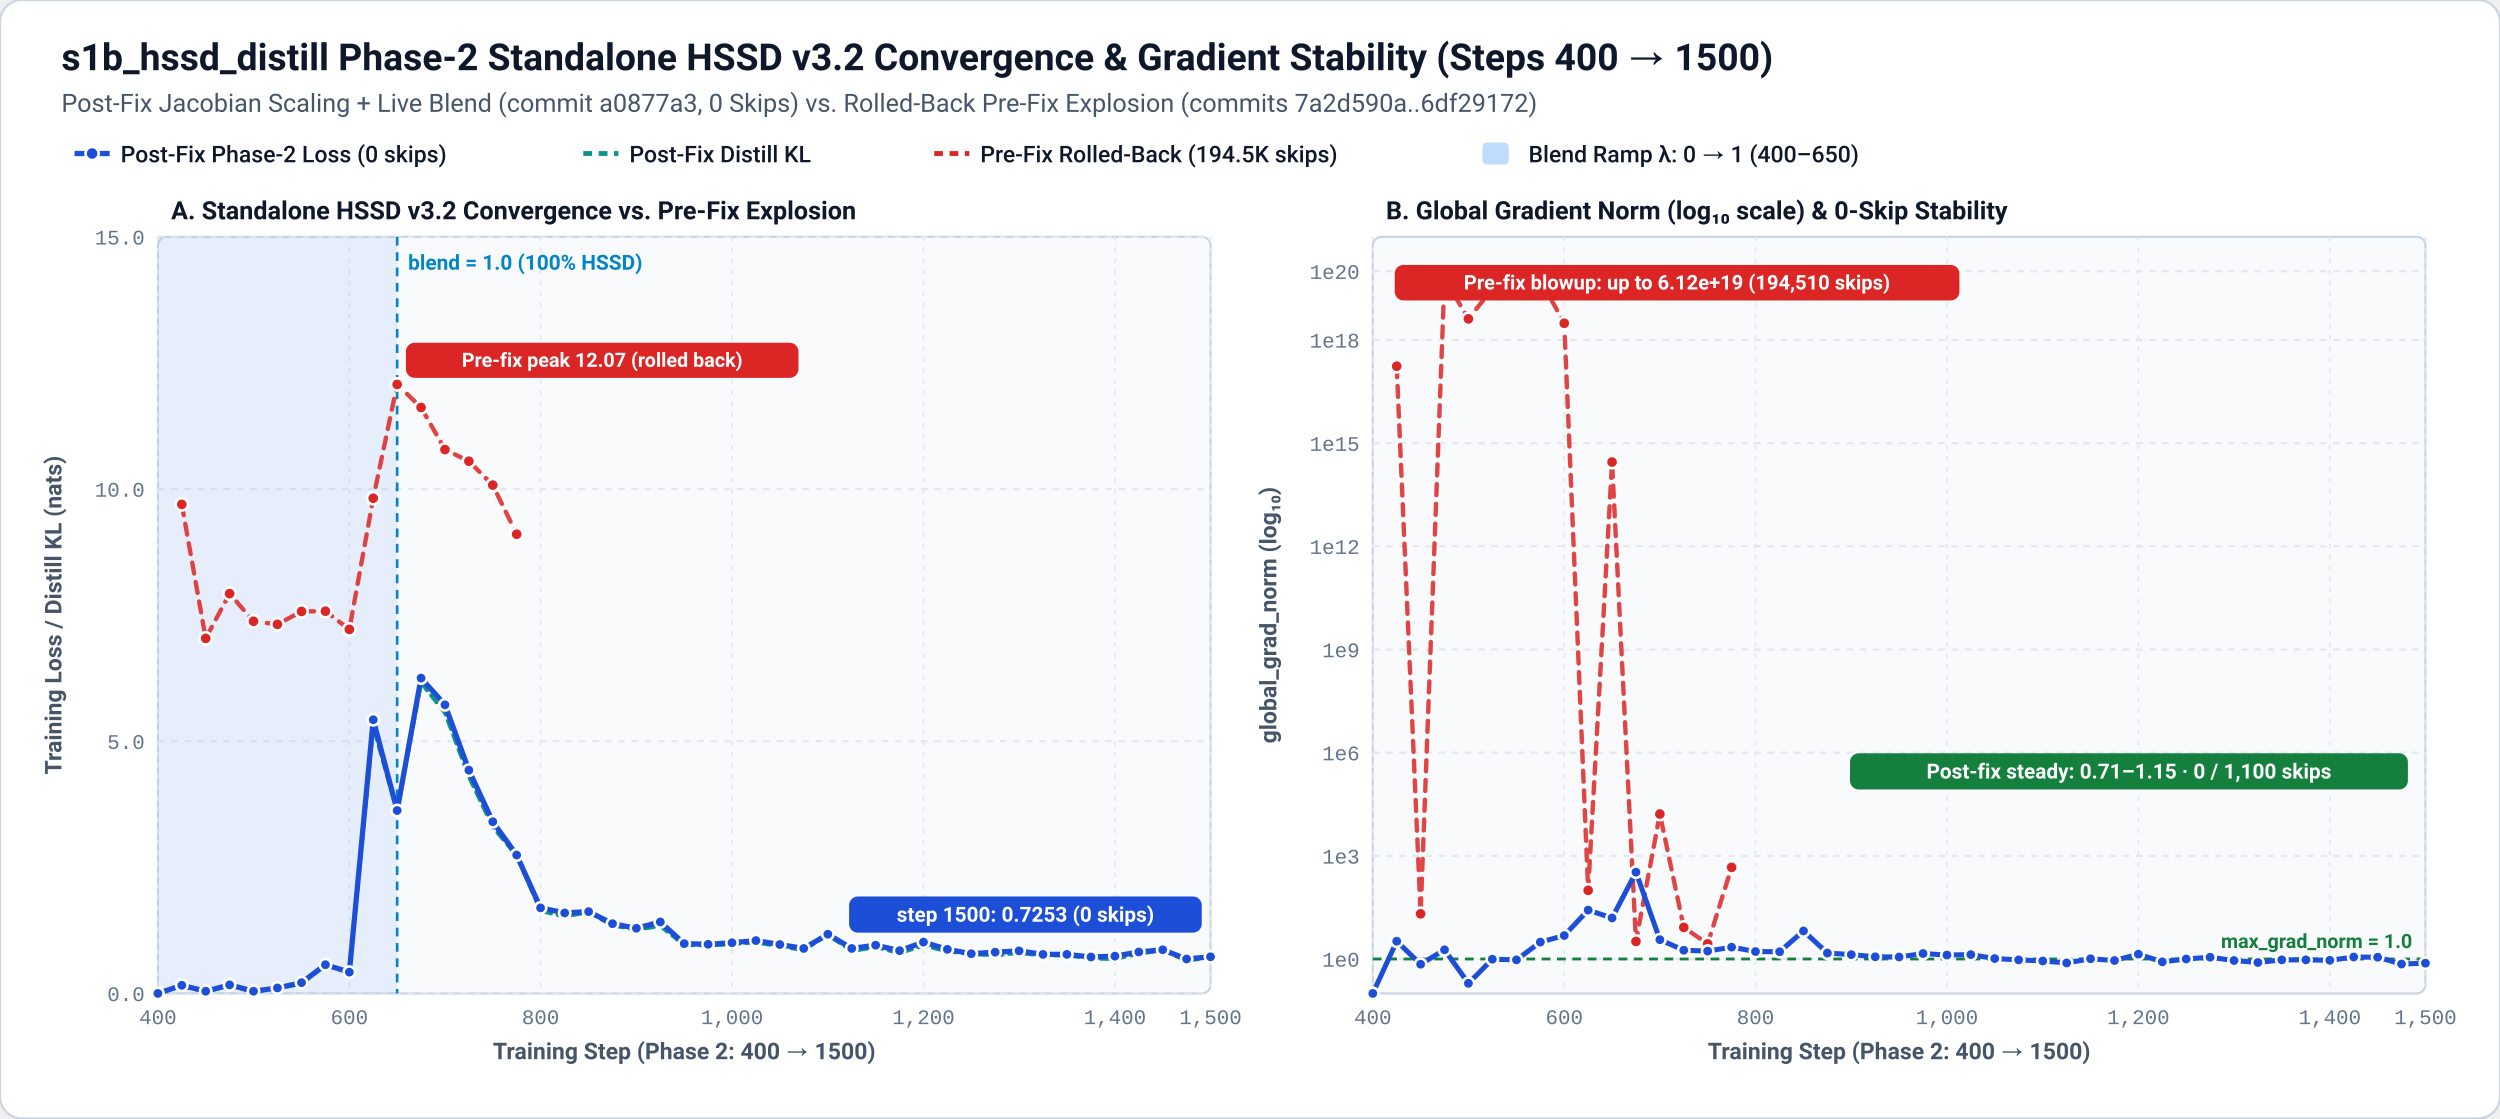
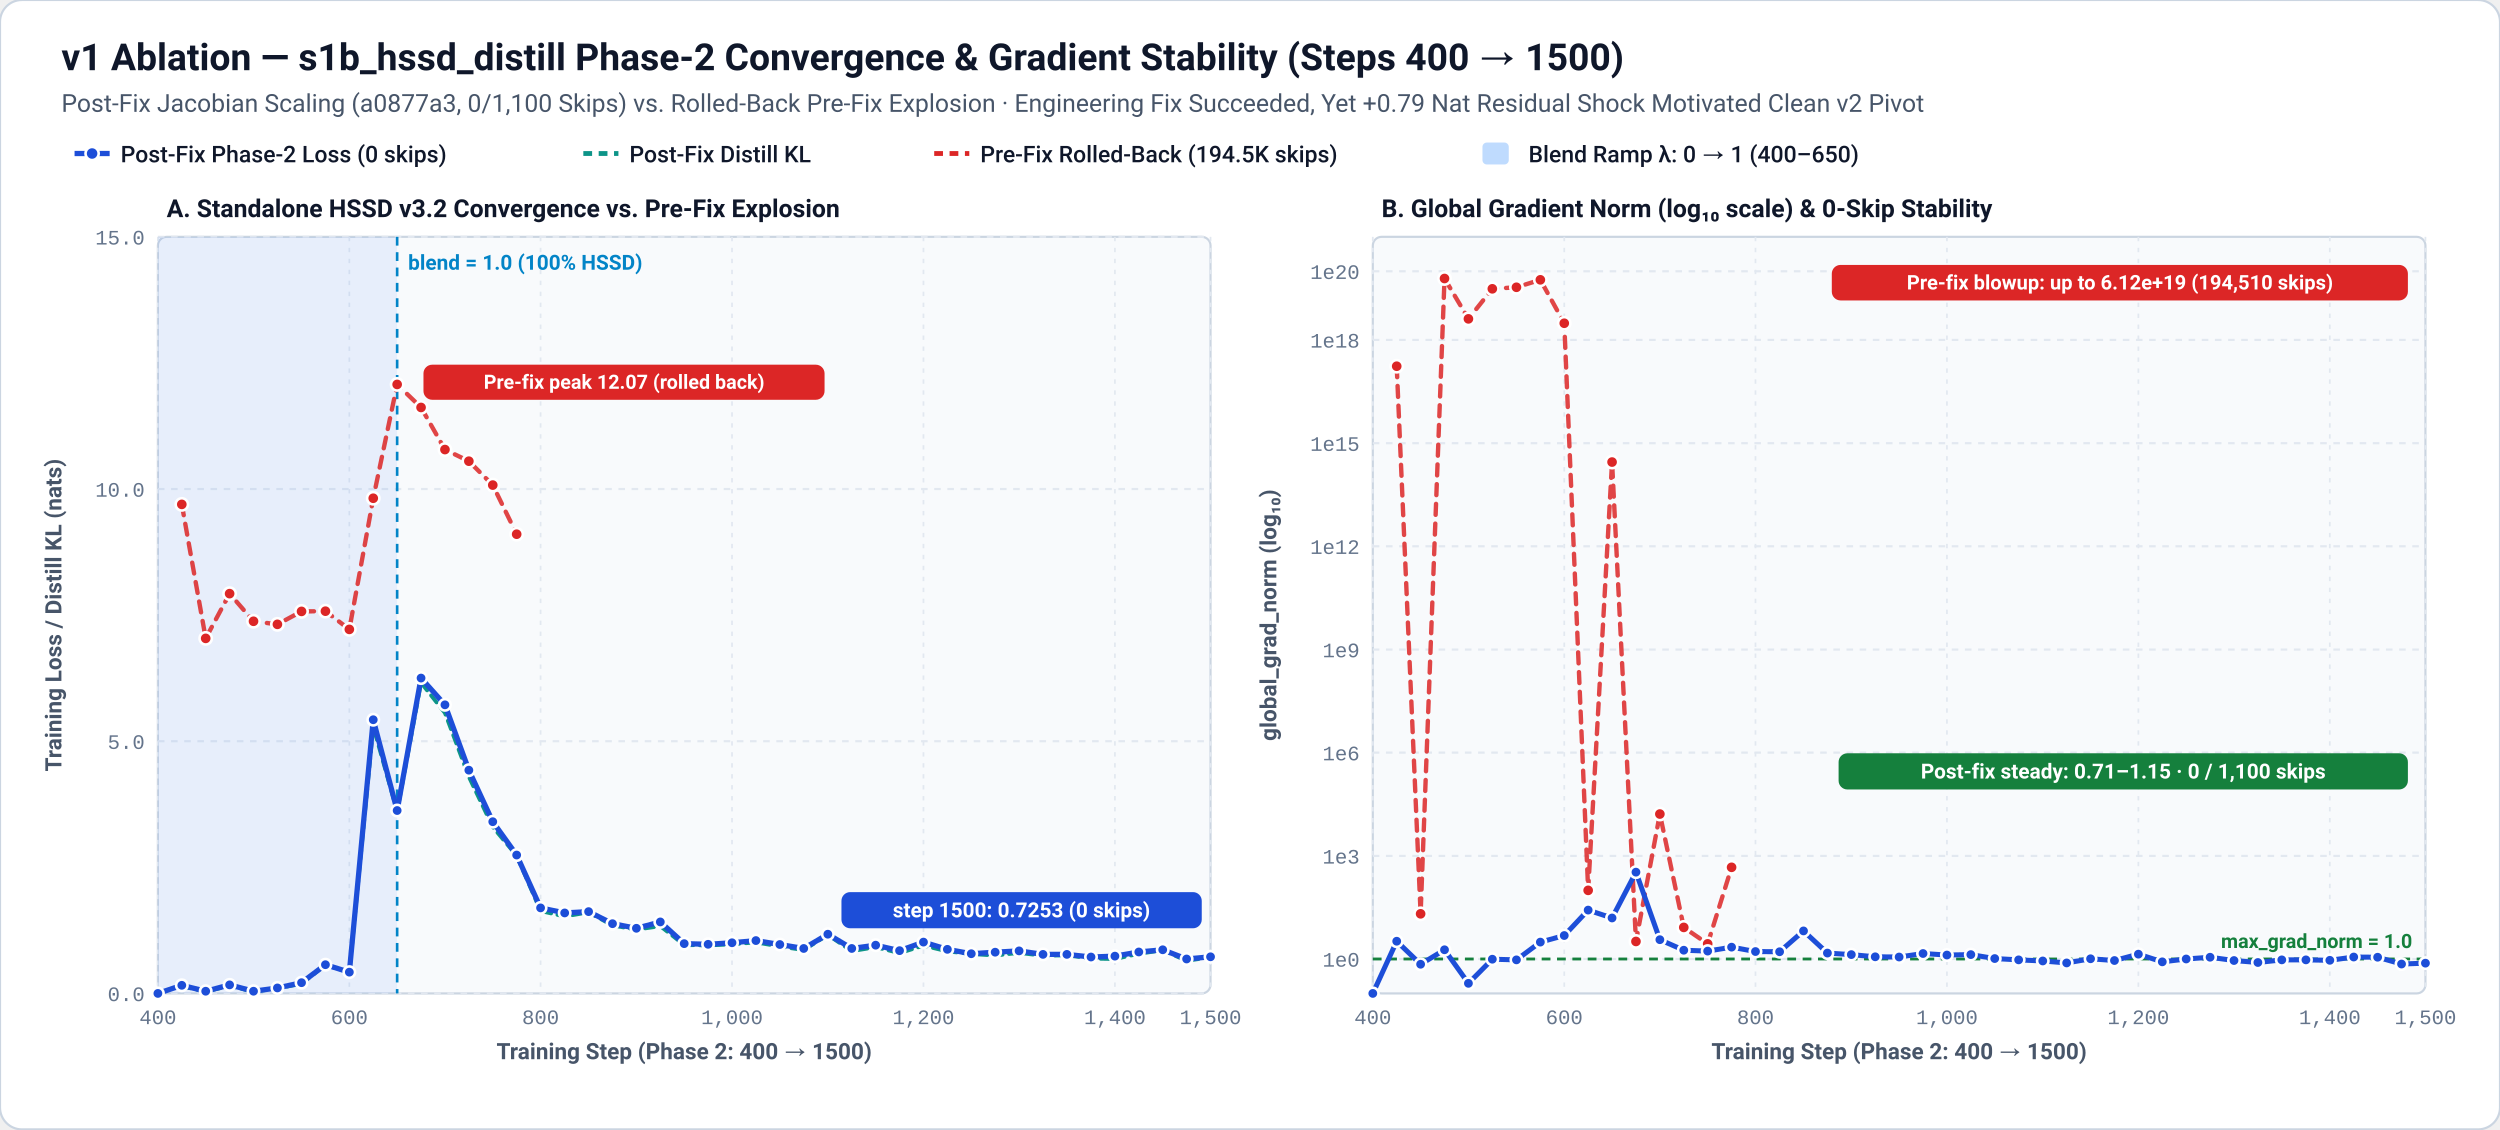
- <svg xmlns="http://www.w3.org/2000/svg" width="1140" height="510" viewBox="0 0 1140 510" role="img" aria-label="s1b_hssd_distill Phase-2 Standalone HSSD v3.2 Convergence &amp; Gradient Stability (Steps 400 → 1500)">
+ <svg xmlns="http://www.w3.org/2000/svg" width="1140" height="515" viewBox="0 0 1140 515" role="img" aria-label="v1 Ablation — s1b_hssd_distill Phase-2 Convergence &amp; Gradient Stability (Steps 400 → 1500)">
  <defs>
    <style type="text/css">
text { font-family: -apple-system, BlinkMacSystemFont, 'Segoe UI', Roboto, Helvetica, Arial, sans-serif; }
.mono { font-family: 'SFMono-Regular', Menlo, Consolas, 'Liberation Mono', monospace; }
</style>
  </defs>
-   <rect x="0" y="0" width="1140" height="510" rx="10" fill="#ffffff" stroke="#cbd5e1" stroke-width="1" />
-   <text x="28" y="32" font-size="17" font-weight="700" fill="#0f172a">s1b_hssd_distill Phase-2 Standalone HSSD v3.2 Convergence &amp; Gradient Stability (Steps 400 → 1500)</text>
-   <text x="28" y="51" font-size="11.5" fill="#475569">Post-Fix Jacobian Scaling + Live Blend (commit a0877a3, 0 Skips) vs. Rolled-Back Pre-Fix Explosion (commits 7a2d590a..6df29172)</text>
+   <rect x="0" y="0" width="1140" height="515" rx="10" fill="#ffffff" stroke="#cbd5e1" stroke-width="1" />
+   <text x="28" y="32" font-size="17" font-weight="700" fill="#0f172a">v1 Ablation — s1b_hssd_distill Phase-2 Convergence &amp; Gradient Stability (Steps 400 → 1500)</text>
+   <text x="28" y="51" font-size="11.3" fill="#475569">Post-Fix Jacobian Scaling (a0877a3, 0/1,100 Skips) vs. Rolled-Back Pre-Fix Explosion · Engineering Fix Succeeded, Yet +0.79 Nat Residual Shock Motivated Clean v2 Pivot</text>
  <line x1="34.0" y1="70.0" x2="50.0" y2="70.0" stroke="#1d4ed8" stroke-width="2.4" />
  <circle cx="42.0" cy="70.0" r="3.0" fill="#1d4ed8" stroke="#ffffff" stroke-width="1.2" />
  <text x="55.0" y="74.0" font-size="10.5" font-weight="500" fill="#0f172a" text-anchor="start">Post-Fix Phase-2 Loss (0 skips)</text>
  <line x1="266.0" y1="70.0" x2="282.0" y2="70.0" stroke="#0d9488" stroke-width="2.2" stroke-dasharray="4,3" />
  <text x="287.0" y="74.0" font-size="10.5" font-weight="500" fill="#0f172a" text-anchor="start">Post-Fix Distill KL</text>
  <line x1="426.0" y1="70.0" x2="442.0" y2="70.0" stroke="#dc2626" stroke-width="2.2" stroke-dasharray="4,3" />
  <text x="447.0" y="74.0" font-size="10.5" font-weight="500" fill="#0f172a" text-anchor="start">Pre-Fix Rolled-Back (194.5K skips)</text>
  <rect x="676.0" y="65.0" width="12.0" height="10.0" rx="2.0" fill="#bfdbfe" stroke="none" stroke-width="1.0" />
  <text x="697.0" y="74.0" font-size="10.5" font-weight="500" fill="#0f172a" text-anchor="start">Blend Ramp λ: 0 → 1 (400–650)</text>
  <rect x="72.0" y="108.0" width="480.0" height="345.0" rx="4.0" fill="#f8fafc" stroke="#cbd5e1" stroke-width="1.0" />
-   <text x="78.0" y="100.0" font-size="11.5" font-weight="700" fill="#0f172a" text-anchor="start">A. Standalone HSSD v3.2 Convergence vs. Pre-Fix Explosion</text>
+   <text x="76.0" y="99.0" font-size="11.3" font-weight="700" fill="#0f172a" text-anchor="start">A. Standalone HSSD v3.2 Convergence vs. Pre-Fix Explosion</text>
  <line x1="72.0" y1="453.0" x2="552.0" y2="453.0" stroke="#e2e8f0" stroke-width="1.0" stroke-dasharray="3,3" />
-   <text x="66.0" y="456.5" font-size="9.5" font-weight="400" fill="#64748b" text-anchor="end" class="mono">0.0</text>
+   <text x="66.0" y="456.5" font-size="9.4" font-weight="400" fill="#64748b" text-anchor="end" class="mono">0.0</text>
  <line x1="72.0" y1="338.0" x2="552.0" y2="338.0" stroke="#e2e8f0" stroke-width="1.0" stroke-dasharray="3,3" />
-   <text x="66.0" y="341.5" font-size="9.5" font-weight="400" fill="#64748b" text-anchor="end" class="mono">5.0</text>
+   <text x="66.0" y="341.5" font-size="9.4" font-weight="400" fill="#64748b" text-anchor="end" class="mono">5.0</text>
  <line x1="72.0" y1="223.0" x2="552.0" y2="223.0" stroke="#e2e8f0" stroke-width="1.0" stroke-dasharray="3,3" />
-   <text x="66.0" y="226.5" font-size="9.5" font-weight="400" fill="#64748b" text-anchor="end" class="mono">10.0</text>
+   <text x="66.0" y="226.5" font-size="9.4" font-weight="400" fill="#64748b" text-anchor="end" class="mono">10.0</text>
  <line x1="72.0" y1="108.0" x2="552.0" y2="108.0" stroke="#e2e8f0" stroke-width="1.0" stroke-dasharray="3,3" />
-   <text x="66.0" y="111.5" font-size="9.5" font-weight="400" fill="#64748b" text-anchor="end" class="mono">15.0</text>
+   <text x="66.0" y="111.5" font-size="9.4" font-weight="400" fill="#64748b" text-anchor="end" class="mono">15.0</text>
  <line x1="72.0" y1="108.0" x2="72.0" y2="453.0" stroke="#e2e8f0" stroke-width="0.8" stroke-dasharray="2,3" />
-   <text x="72.0" y="467.0" font-size="9.5" font-weight="400" fill="#64748b" text-anchor="middle" class="mono">400</text>
+   <text x="72.0" y="467.0" font-size="9.4" font-weight="400" fill="#64748b" text-anchor="middle" class="mono">400</text>
  <line x1="159.3" y1="108.0" x2="159.3" y2="453.0" stroke="#e2e8f0" stroke-width="0.8" stroke-dasharray="2,3" />
-   <text x="159.3" y="467.0" font-size="9.5" font-weight="400" fill="#64748b" text-anchor="middle" class="mono">600</text>
+   <text x="159.3" y="467.0" font-size="9.4" font-weight="400" fill="#64748b" text-anchor="middle" class="mono">600</text>
  <line x1="246.5" y1="108.0" x2="246.5" y2="453.0" stroke="#e2e8f0" stroke-width="0.8" stroke-dasharray="2,3" />
-   <text x="246.5" y="467.0" font-size="9.5" font-weight="400" fill="#64748b" text-anchor="middle" class="mono">800</text>
+   <text x="246.5" y="467.0" font-size="9.4" font-weight="400" fill="#64748b" text-anchor="middle" class="mono">800</text>
  <line x1="333.8" y1="108.0" x2="333.8" y2="453.0" stroke="#e2e8f0" stroke-width="0.8" stroke-dasharray="2,3" />
-   <text x="333.8" y="467.0" font-size="9.5" font-weight="400" fill="#64748b" text-anchor="middle" class="mono">1,000</text>
+   <text x="333.8" y="467.0" font-size="9.4" font-weight="400" fill="#64748b" text-anchor="middle" class="mono">1,000</text>
  <line x1="421.1" y1="108.0" x2="421.1" y2="453.0" stroke="#e2e8f0" stroke-width="0.8" stroke-dasharray="2,3" />
-   <text x="421.1" y="467.0" font-size="9.5" font-weight="400" fill="#64748b" text-anchor="middle" class="mono">1,200</text>
+   <text x="421.1" y="467.0" font-size="9.4" font-weight="400" fill="#64748b" text-anchor="middle" class="mono">1,200</text>
  <line x1="508.4" y1="108.0" x2="508.4" y2="453.0" stroke="#e2e8f0" stroke-width="0.8" stroke-dasharray="2,3" />
-   <text x="508.4" y="467.0" font-size="9.5" font-weight="400" fill="#64748b" text-anchor="middle" class="mono">1,400</text>
+   <text x="508.4" y="467.0" font-size="9.4" font-weight="400" fill="#64748b" text-anchor="middle" class="mono">1,400</text>
  <line x1="552.0" y1="108.0" x2="552.0" y2="453.0" stroke="#e2e8f0" stroke-width="0.8" stroke-dasharray="2,3" />
-   <text x="552.0" y="467.0" font-size="9.5" font-weight="400" fill="#64748b" text-anchor="middle" class="mono">1,500</text>
-   <text x="312.0" y="483.0" font-size="10.5" font-weight="600" fill="#475569" text-anchor="middle">Training Step (Phase 2: 400 → 1500)</text>
-   <text x="28.0" y="280.5" font-size="10.5" font-weight="600" fill="#475569" text-anchor="middle" transform="rotate(-90.0 28.0 280.5)">Training Loss / Distill KL (nats)</text>
+   <text x="552.0" y="467.0" font-size="9.4" font-weight="400" fill="#64748b" text-anchor="middle" class="mono">1,500</text>
+   <text x="312.0" y="483.0" font-size="10.3" font-weight="600" fill="#475569" text-anchor="middle">Training Step (Phase 2: 400 → 1500)</text>
+   <text x="28.0" y="280.5" font-size="10.3" font-weight="600" fill="#475569" text-anchor="middle" transform="rotate(-90.0 28.0 280.5)">Training Loss / Distill KL (nats)</text>
  <rect x="72.0" y="108.0" width="109.1" height="345.0" fill="#3b82f6" fill-opacity="0.09" stroke="none" stroke-width="1.0" />
  <line x1="181.1" y1="108.0" x2="181.1" y2="453.0" stroke="#0284c7" stroke-width="1.2" stroke-dasharray="4,3" />
  <text x="186.1" y="123.0" font-size="9.5" font-weight="600" fill="#0284c7" text-anchor="start">blend = 1.0 (100% HSSD)</text>
  <polyline fill="none" stroke="#dc2626" stroke-width="2.0" stroke-linejoin="round" stroke-linecap="round" stroke-dasharray="5,4" stroke-opacity="0.85" points="82.9,230.0 93.8,291.1 104.7,270.7 115.6,283.3 126.5,284.7 137.5,278.8 148.4,278.7 159.3,287.0 170.2,227.2 181.1,175.3 192.0,185.8 202.9,205.0 213.8,210.3 224.7,221.2 235.6,243.6" />
  <circle cx="82.9" cy="230.0" r="2.8" fill="#dc2626" stroke="#ffffff" stroke-width="1.2" />
  <circle cx="93.8" cy="291.1" r="2.8" fill="#dc2626" stroke="#ffffff" stroke-width="1.2" />
  <circle cx="104.7" cy="270.7" r="2.8" fill="#dc2626" stroke="#ffffff" stroke-width="1.2" />
  <circle cx="115.6" cy="283.3" r="2.8" fill="#dc2626" stroke="#ffffff" stroke-width="1.2" />
  <circle cx="126.5" cy="284.7" r="2.8" fill="#dc2626" stroke="#ffffff" stroke-width="1.2" />
  <circle cx="137.5" cy="278.8" r="2.8" fill="#dc2626" stroke="#ffffff" stroke-width="1.2" />
  <circle cx="148.4" cy="278.7" r="2.8" fill="#dc2626" stroke="#ffffff" stroke-width="1.2" />
  <circle cx="159.3" cy="287.0" r="2.8" fill="#dc2626" stroke="#ffffff" stroke-width="1.2" />
  <circle cx="170.2" cy="227.2" r="2.8" fill="#dc2626" stroke="#ffffff" stroke-width="1.2" />
  <circle cx="181.1" cy="175.3" r="2.8" fill="#dc2626" stroke="#ffffff" stroke-width="1.2" />
  <circle cx="192.0" cy="185.8" r="2.8" fill="#dc2626" stroke="#ffffff" stroke-width="1.2" />
  <circle cx="202.9" cy="205.0" r="2.8" fill="#dc2626" stroke="#ffffff" stroke-width="1.2" />
  <circle cx="213.8" cy="210.3" r="2.8" fill="#dc2626" stroke="#ffffff" stroke-width="1.2" />
  <circle cx="224.7" cy="221.2" r="2.8" fill="#dc2626" stroke="#ffffff" stroke-width="1.2" />
  <circle cx="235.6" cy="243.6" r="2.8" fill="#dc2626" stroke="#ffffff" stroke-width="1.2" />
-   <rect x="185.1" y="156.3" width="179.0" height="16.0" rx="4.0" fill="#dc2626" stroke="none" stroke-width="1.0" />
-   <text x="274.6" y="167.3" font-size="9.0" font-weight="600" fill="#ffffff" text-anchor="middle">Pre-fix peak 12.07 (rolled back)</text>
+   <rect x="193.1" y="166.3" width="182.9" height="16.0" rx="4.0" fill="#dc2626" stroke="none" stroke-width="1.0" />
+   <text x="284.6" y="177.3" font-size="9.0" font-weight="600" fill="#ffffff" text-anchor="middle">Pre-fix peak 12.07 (rolled back)</text>
  <polyline fill="none" stroke="#0d9488" stroke-width="1.8" stroke-linejoin="round" stroke-linecap="round" stroke-dasharray="4,3" points="82.9,449.8 93.8,452.1 104.7,449.6 115.6,452.2 126.5,450.7 137.5,448.6 148.4,440.0 159.3,443.4 170.2,331.3 181.1,370.0 192.0,311.3 202.9,325.1 213.8,354.2 224.7,377.1 235.6,390.2 246.5,415.4 257.5,417.9 268.4,416.0 279.3,422.0 290.2,423.9 301.1,422.3 312.0,430.9 322.9,431.1 333.8,430.6 344.7,429.7 355.6,431.6 366.5,433.2 377.5,426.3 388.4,433.7 399.3,431.9 410.2,434.6 421.1,431.2 432.0,433.8 442.9,435.0 453.8,435.7 464.7,434.5 475.6,435.8 486.5,435.6 497.5,437.1 508.4,437.3 519.3,434.9 530.2,433.3 541.1,438.1 552.0,436.5" />
  <polyline fill="none" stroke="#1d4ed8" stroke-width="2.4" stroke-linejoin="round" stroke-linecap="round" points="72.0,453.0 82.9,449.3 93.8,452.0 104.7,449.1 115.6,452.0 126.5,450.5 137.5,448.1 148.4,439.9 159.3,443.3 170.2,328.2 181.1,369.6 192.0,309.2 202.9,321.4 213.8,351.2 224.7,374.7 235.6,389.9 246.5,414.0 257.5,416.3 268.4,415.7 279.3,421.2 290.2,423.3 301.1,420.4 312.0,430.3 322.9,430.6 333.8,429.9 344.7,428.9 355.6,430.7 366.5,432.5 377.5,426.0 388.4,432.5 399.3,431.0 410.2,433.5 421.1,429.6 432.0,432.9 442.9,434.9 453.8,434.2 464.7,433.6 475.6,435.2 486.5,435.2 497.5,436.4 508.4,436.0 519.3,434.1 530.2,433.1 541.1,437.3 552.0,436.3" />
  <circle cx="72.0" cy="453.0" r="2.6" fill="#1d4ed8" stroke="#ffffff" stroke-width="1.2" />
  <circle cx="82.9" cy="449.3" r="2.6" fill="#1d4ed8" stroke="#ffffff" stroke-width="1.2" />
  <circle cx="93.8" cy="452.0" r="2.6" fill="#1d4ed8" stroke="#ffffff" stroke-width="1.2" />
  <circle cx="104.7" cy="449.1" r="2.6" fill="#1d4ed8" stroke="#ffffff" stroke-width="1.2" />
  <circle cx="115.6" cy="452.0" r="2.6" fill="#1d4ed8" stroke="#ffffff" stroke-width="1.2" />
  <circle cx="126.5" cy="450.5" r="2.6" fill="#1d4ed8" stroke="#ffffff" stroke-width="1.2" />
  <circle cx="137.5" cy="448.1" r="2.6" fill="#1d4ed8" stroke="#ffffff" stroke-width="1.2" />
  <circle cx="148.4" cy="439.9" r="2.6" fill="#1d4ed8" stroke="#ffffff" stroke-width="1.2" />
  <circle cx="159.3" cy="443.3" r="2.6" fill="#1d4ed8" stroke="#ffffff" stroke-width="1.2" />
  <circle cx="170.2" cy="328.2" r="2.6" fill="#1d4ed8" stroke="#ffffff" stroke-width="1.2" />
  <circle cx="181.1" cy="369.6" r="2.6" fill="#1d4ed8" stroke="#ffffff" stroke-width="1.2" />
  <circle cx="192.0" cy="309.2" r="2.6" fill="#1d4ed8" stroke="#ffffff" stroke-width="1.2" />
  <circle cx="202.9" cy="321.4" r="2.6" fill="#1d4ed8" stroke="#ffffff" stroke-width="1.2" />
  <circle cx="213.8" cy="351.2" r="2.6" fill="#1d4ed8" stroke="#ffffff" stroke-width="1.2" />
  <circle cx="224.7" cy="374.7" r="2.6" fill="#1d4ed8" stroke="#ffffff" stroke-width="1.2" />
  <circle cx="235.6" cy="389.9" r="2.6" fill="#1d4ed8" stroke="#ffffff" stroke-width="1.2" />
  <circle cx="246.5" cy="414.0" r="2.6" fill="#1d4ed8" stroke="#ffffff" stroke-width="1.2" />
  <circle cx="257.5" cy="416.3" r="2.6" fill="#1d4ed8" stroke="#ffffff" stroke-width="1.2" />
  <circle cx="268.4" cy="415.7" r="2.6" fill="#1d4ed8" stroke="#ffffff" stroke-width="1.2" />
  <circle cx="279.3" cy="421.2" r="2.6" fill="#1d4ed8" stroke="#ffffff" stroke-width="1.2" />
  <circle cx="290.2" cy="423.3" r="2.6" fill="#1d4ed8" stroke="#ffffff" stroke-width="1.2" />
  <circle cx="301.1" cy="420.4" r="2.6" fill="#1d4ed8" stroke="#ffffff" stroke-width="1.2" />
  <circle cx="312.0" cy="430.3" r="2.6" fill="#1d4ed8" stroke="#ffffff" stroke-width="1.2" />
  <circle cx="322.9" cy="430.6" r="2.6" fill="#1d4ed8" stroke="#ffffff" stroke-width="1.2" />
  <circle cx="333.8" cy="429.9" r="2.6" fill="#1d4ed8" stroke="#ffffff" stroke-width="1.2" />
  <circle cx="344.7" cy="428.9" r="2.6" fill="#1d4ed8" stroke="#ffffff" stroke-width="1.2" />
  <circle cx="355.6" cy="430.7" r="2.6" fill="#1d4ed8" stroke="#ffffff" stroke-width="1.2" />
  <circle cx="366.5" cy="432.5" r="2.6" fill="#1d4ed8" stroke="#ffffff" stroke-width="1.2" />
  <circle cx="377.5" cy="426.0" r="2.6" fill="#1d4ed8" stroke="#ffffff" stroke-width="1.2" />
  <circle cx="388.4" cy="432.5" r="2.6" fill="#1d4ed8" stroke="#ffffff" stroke-width="1.2" />
  <circle cx="399.3" cy="431.0" r="2.6" fill="#1d4ed8" stroke="#ffffff" stroke-width="1.2" />
  <circle cx="410.2" cy="433.5" r="2.6" fill="#1d4ed8" stroke="#ffffff" stroke-width="1.2" />
  <circle cx="421.1" cy="429.6" r="2.6" fill="#1d4ed8" stroke="#ffffff" stroke-width="1.2" />
  <circle cx="432.0" cy="432.9" r="2.6" fill="#1d4ed8" stroke="#ffffff" stroke-width="1.2" />
  <circle cx="442.9" cy="434.9" r="2.6" fill="#1d4ed8" stroke="#ffffff" stroke-width="1.2" />
  <circle cx="453.8" cy="434.2" r="2.6" fill="#1d4ed8" stroke="#ffffff" stroke-width="1.2" />
  <circle cx="464.7" cy="433.6" r="2.6" fill="#1d4ed8" stroke="#ffffff" stroke-width="1.2" />
  <circle cx="475.6" cy="435.2" r="2.6" fill="#1d4ed8" stroke="#ffffff" stroke-width="1.2" />
  <circle cx="486.5" cy="435.2" r="2.6" fill="#1d4ed8" stroke="#ffffff" stroke-width="1.2" />
  <circle cx="497.5" cy="436.4" r="2.6" fill="#1d4ed8" stroke="#ffffff" stroke-width="1.2" />
  <circle cx="508.4" cy="436.0" r="2.6" fill="#1d4ed8" stroke="#ffffff" stroke-width="1.2" />
  <circle cx="519.3" cy="434.1" r="2.6" fill="#1d4ed8" stroke="#ffffff" stroke-width="1.2" />
  <circle cx="530.2" cy="433.1" r="2.6" fill="#1d4ed8" stroke="#ffffff" stroke-width="1.2" />
  <circle cx="541.1" cy="437.3" r="2.6" fill="#1d4ed8" stroke="#ffffff" stroke-width="1.2" />
  <circle cx="552.0" cy="436.3" r="2.6" fill="#1d4ed8" stroke="#ffffff" stroke-width="1.2" />
-   <rect x="387.2" y="408.8" width="160.8" height="16.5" rx="4.0" fill="#1d4ed8" stroke="none" stroke-width="1.0" />
-   <text x="467.6" y="420.3" font-size="9.5" font-weight="600" fill="#ffffff" text-anchor="middle">step 1500: 0.7253 (0 skips)</text>
+   <rect x="383.7" y="406.8" width="164.3" height="16.5" rx="4.0" fill="#1d4ed8" stroke="none" stroke-width="1.0" />
+   <text x="465.8" y="418.3" font-size="9.5" font-weight="600" fill="#ffffff" text-anchor="middle">step 1500: 0.7253 (0 skips)</text>
  <rect x="626.0" y="108.0" width="480.0" height="345.0" rx="4.0" fill="#f8fafc" stroke="#cbd5e1" stroke-width="1.0" />
-   <text x="632.0" y="100.0" font-size="11.5" font-weight="700" fill="#0f172a" text-anchor="start">B. Global Gradient Norm (log₁₀ scale) &amp; 0-Skip Stability</text>
+   <text x="630.0" y="99.0" font-size="11.3" font-weight="700" fill="#0f172a" text-anchor="start">B. Global Gradient Norm (log₁₀ scale) &amp; 0-Skip Stability</text>
  <line x1="626.0" y1="437.3" x2="1106.0" y2="437.3" stroke="#e2e8f0" stroke-width="1.0" stroke-dasharray="3,3" />
-   <text x="620.0" y="440.8" font-size="9.5" font-weight="400" fill="#64748b" text-anchor="end" class="mono">1e0</text>
+   <text x="620.0" y="440.8" font-size="9.4" font-weight="400" fill="#64748b" text-anchor="end" class="mono">1e0</text>
  <line x1="626.0" y1="390.3" x2="1106.0" y2="390.3" stroke="#e2e8f0" stroke-width="1.0" stroke-dasharray="3,3" />
-   <text x="620.0" y="393.8" font-size="9.5" font-weight="400" fill="#64748b" text-anchor="end" class="mono">1e3</text>
+   <text x="620.0" y="393.8" font-size="9.4" font-weight="400" fill="#64748b" text-anchor="end" class="mono">1e3</text>
  <line x1="626.0" y1="343.2" x2="1106.0" y2="343.2" stroke="#e2e8f0" stroke-width="1.0" stroke-dasharray="3,3" />
-   <text x="620.0" y="346.7" font-size="9.5" font-weight="400" fill="#64748b" text-anchor="end" class="mono">1e6</text>
+   <text x="620.0" y="346.7" font-size="9.4" font-weight="400" fill="#64748b" text-anchor="end" class="mono">1e6</text>
  <line x1="626.0" y1="296.2" x2="1106.0" y2="296.2" stroke="#e2e8f0" stroke-width="1.0" stroke-dasharray="3,3" />
-   <text x="620.0" y="299.7" font-size="9.5" font-weight="400" fill="#64748b" text-anchor="end" class="mono">1e9</text>
+   <text x="620.0" y="299.7" font-size="9.4" font-weight="400" fill="#64748b" text-anchor="end" class="mono">1e9</text>
  <line x1="626.0" y1="249.1" x2="1106.0" y2="249.1" stroke="#e2e8f0" stroke-width="1.0" stroke-dasharray="3,3" />
-   <text x="620.0" y="252.6" font-size="9.5" font-weight="400" fill="#64748b" text-anchor="end" class="mono">1e12</text>
+   <text x="620.0" y="252.6" font-size="9.4" font-weight="400" fill="#64748b" text-anchor="end" class="mono">1e12</text>
  <line x1="626.0" y1="202.1" x2="1106.0" y2="202.1" stroke="#e2e8f0" stroke-width="1.0" stroke-dasharray="3,3" />
-   <text x="620.0" y="205.6" font-size="9.5" font-weight="400" fill="#64748b" text-anchor="end" class="mono">1e15</text>
+   <text x="620.0" y="205.6" font-size="9.4" font-weight="400" fill="#64748b" text-anchor="end" class="mono">1e15</text>
  <line x1="626.0" y1="155.0" x2="1106.0" y2="155.0" stroke="#e2e8f0" stroke-width="1.0" stroke-dasharray="3,3" />
-   <text x="620.0" y="158.5" font-size="9.5" font-weight="400" fill="#64748b" text-anchor="end" class="mono">1e18</text>
+   <text x="620.0" y="158.5" font-size="9.4" font-weight="400" fill="#64748b" text-anchor="end" class="mono">1e18</text>
  <line x1="626.0" y1="123.7" x2="1106.0" y2="123.7" stroke="#e2e8f0" stroke-width="1.0" stroke-dasharray="3,3" />
-   <text x="620.0" y="127.2" font-size="9.5" font-weight="400" fill="#64748b" text-anchor="end" class="mono">1e20</text>
+   <text x="620.0" y="127.2" font-size="9.4" font-weight="400" fill="#64748b" text-anchor="end" class="mono">1e20</text>
  <line x1="626.0" y1="108.0" x2="626.0" y2="453.0" stroke="#e2e8f0" stroke-width="0.8" stroke-dasharray="2,3" />
-   <text x="626.0" y="467.0" font-size="9.5" font-weight="400" fill="#64748b" text-anchor="middle" class="mono">400</text>
+   <text x="626.0" y="467.0" font-size="9.4" font-weight="400" fill="#64748b" text-anchor="middle" class="mono">400</text>
  <line x1="713.3" y1="108.0" x2="713.3" y2="453.0" stroke="#e2e8f0" stroke-width="0.8" stroke-dasharray="2,3" />
-   <text x="713.3" y="467.0" font-size="9.5" font-weight="400" fill="#64748b" text-anchor="middle" class="mono">600</text>
+   <text x="713.3" y="467.0" font-size="9.4" font-weight="400" fill="#64748b" text-anchor="middle" class="mono">600</text>
  <line x1="800.5" y1="108.0" x2="800.5" y2="453.0" stroke="#e2e8f0" stroke-width="0.8" stroke-dasharray="2,3" />
-   <text x="800.5" y="467.0" font-size="9.5" font-weight="400" fill="#64748b" text-anchor="middle" class="mono">800</text>
+   <text x="800.5" y="467.0" font-size="9.4" font-weight="400" fill="#64748b" text-anchor="middle" class="mono">800</text>
  <line x1="887.8" y1="108.0" x2="887.8" y2="453.0" stroke="#e2e8f0" stroke-width="0.8" stroke-dasharray="2,3" />
-   <text x="887.8" y="467.0" font-size="9.5" font-weight="400" fill="#64748b" text-anchor="middle" class="mono">1,000</text>
+   <text x="887.8" y="467.0" font-size="9.4" font-weight="400" fill="#64748b" text-anchor="middle" class="mono">1,000</text>
  <line x1="975.1" y1="108.0" x2="975.1" y2="453.0" stroke="#e2e8f0" stroke-width="0.8" stroke-dasharray="2,3" />
-   <text x="975.1" y="467.0" font-size="9.5" font-weight="400" fill="#64748b" text-anchor="middle" class="mono">1,200</text>
+   <text x="975.1" y="467.0" font-size="9.4" font-weight="400" fill="#64748b" text-anchor="middle" class="mono">1,200</text>
  <line x1="1062.4" y1="108.0" x2="1062.4" y2="453.0" stroke="#e2e8f0" stroke-width="0.8" stroke-dasharray="2,3" />
-   <text x="1062.4" y="467.0" font-size="9.5" font-weight="400" fill="#64748b" text-anchor="middle" class="mono">1,400</text>
+   <text x="1062.4" y="467.0" font-size="9.4" font-weight="400" fill="#64748b" text-anchor="middle" class="mono">1,400</text>
  <line x1="1106.0" y1="108.0" x2="1106.0" y2="453.0" stroke="#e2e8f0" stroke-width="0.8" stroke-dasharray="2,3" />
-   <text x="1106.0" y="467.0" font-size="9.5" font-weight="400" fill="#64748b" text-anchor="middle" class="mono">1,500</text>
-   <text x="866.0" y="483.0" font-size="10.5" font-weight="600" fill="#475569" text-anchor="middle">Training Step (Phase 2: 400 → 1500)</text>
-   <text x="582.0" y="280.5" font-size="10.5" font-weight="600" fill="#475569" text-anchor="middle" transform="rotate(-90.0 582.0 280.5)">global_grad_norm (log₁₀)</text>
+   <text x="1106.0" y="467.0" font-size="9.4" font-weight="400" fill="#64748b" text-anchor="middle" class="mono">1,500</text>
+   <text x="866.0" y="483.0" font-size="10.3" font-weight="600" fill="#475569" text-anchor="middle">Training Step (Phase 2: 400 → 1500)</text>
+   <text x="582.0" y="280.5" font-size="10.3" font-weight="600" fill="#475569" text-anchor="middle" transform="rotate(-90.0 582.0 280.5)">global_grad_norm (log₁₀)</text>
  <line x1="626.0" y1="437.3" x2="1106.0" y2="437.3" stroke="#15803d" stroke-width="1.3" stroke-dasharray="4,3" />
  <text x="1100.0" y="432.3" font-size="9.0" font-weight="600" fill="#15803d" text-anchor="end">max_grad_norm = 1.0</text>
  <polyline fill="none" stroke="#dc2626" stroke-width="2.0" stroke-linejoin="round" stroke-linecap="round" stroke-dasharray="5,4" stroke-opacity="0.85" points="636.9,167.0 647.8,416.7 658.7,127.0 669.6,145.4 680.5,131.7 691.5,131.0 702.4,127.6 713.3,147.4 724.2,406.0 735.1,210.7 746.0,429.3 756.9,371.2 767.8,422.9 778.7,430.4 789.6,395.5" />
  <circle cx="636.9" cy="167.0" r="2.8" fill="#dc2626" stroke="#ffffff" stroke-width="1.2" />
  <circle cx="647.8" cy="416.7" r="2.8" fill="#dc2626" stroke="#ffffff" stroke-width="1.2" />
  <circle cx="658.7" cy="127.0" r="2.8" fill="#dc2626" stroke="#ffffff" stroke-width="1.2" />
  <circle cx="669.6" cy="145.4" r="2.8" fill="#dc2626" stroke="#ffffff" stroke-width="1.2" />
  <circle cx="680.5" cy="131.7" r="2.8" fill="#dc2626" stroke="#ffffff" stroke-width="1.2" />
  <circle cx="691.5" cy="131.0" r="2.8" fill="#dc2626" stroke="#ffffff" stroke-width="1.2" />
  <circle cx="702.4" cy="127.6" r="2.8" fill="#dc2626" stroke="#ffffff" stroke-width="1.2" />
  <circle cx="713.3" cy="147.4" r="2.8" fill="#dc2626" stroke="#ffffff" stroke-width="1.2" />
  <circle cx="724.2" cy="406.0" r="2.8" fill="#dc2626" stroke="#ffffff" stroke-width="1.2" />
  <circle cx="735.1" cy="210.7" r="2.8" fill="#dc2626" stroke="#ffffff" stroke-width="1.2" />
  <circle cx="746.0" cy="429.3" r="2.8" fill="#dc2626" stroke="#ffffff" stroke-width="1.2" />
  <circle cx="756.9" cy="371.2" r="2.8" fill="#dc2626" stroke="#ffffff" stroke-width="1.2" />
  <circle cx="767.8" cy="422.9" r="2.8" fill="#dc2626" stroke="#ffffff" stroke-width="1.2" />
  <circle cx="778.7" cy="430.4" r="2.8" fill="#dc2626" stroke="#ffffff" stroke-width="1.2" />
  <circle cx="789.6" cy="395.5" r="2.8" fill="#dc2626" stroke="#ffffff" stroke-width="1.2" />
-   <rect x="636.0" y="120.8" width="257.5" height="16.2" rx="4.0" fill="#dc2626" stroke="none" stroke-width="1.0" />
-   <text x="764.7" y="132.0" font-size="9.2" font-weight="600" fill="#ffffff" text-anchor="middle">Pre-fix blowup: up to 6.12e+19 (194,510 skips)</text>
+   <rect x="835.3" y="120.8" width="262.7" height="16.2" rx="4.0" fill="#dc2626" stroke="none" stroke-width="1.0" />
+   <text x="966.7" y="132.0" font-size="9.2" font-weight="600" fill="#ffffff" text-anchor="middle">Pre-fix blowup: up to 6.12e+19 (194,510 skips)</text>
  <polyline fill="none" stroke="#1d4ed8" stroke-width="2.3" stroke-linejoin="round" stroke-linecap="round" points="626.0,453.0 636.9,429.2 647.8,439.7 658.7,433.1 669.6,448.4 680.5,437.4 691.5,437.7 702.4,429.6 713.3,426.6 724.2,415.0 735.1,418.6 746.0,397.7 756.9,428.5 767.8,433.3 778.7,433.7 789.6,431.9 800.5,433.9 811.5,434.0 822.4,424.5 833.3,434.6 844.2,435.3 855.1,436.3 866.0,436.4 876.9,434.8 887.8,435.5 898.7,435.3 909.6,437.1 920.5,437.7 931.5,438.2 942.4,439.1 953.3,437.2 964.2,438.0 975.1,435.1 986.0,438.6 996.9,437.3 1007.8,436.5 1018.7,438.0 1029.6,438.9 1040.5,437.7 1051.5,437.7 1062.4,437.9 1073.3,436.4 1084.2,436.5 1095.1,439.6 1106.0,439.2" />
  <circle cx="626.0" cy="453.0" r="2.6" fill="#1d4ed8" stroke="#ffffff" stroke-width="1.2" />
  <circle cx="636.9" cy="429.2" r="2.6" fill="#1d4ed8" stroke="#ffffff" stroke-width="1.2" />
  <circle cx="647.8" cy="439.7" r="2.6" fill="#1d4ed8" stroke="#ffffff" stroke-width="1.2" />
  <circle cx="658.7" cy="433.1" r="2.6" fill="#1d4ed8" stroke="#ffffff" stroke-width="1.2" />
  <circle cx="669.6" cy="448.4" r="2.6" fill="#1d4ed8" stroke="#ffffff" stroke-width="1.2" />
  <circle cx="680.5" cy="437.4" r="2.6" fill="#1d4ed8" stroke="#ffffff" stroke-width="1.2" />
  <circle cx="691.5" cy="437.7" r="2.6" fill="#1d4ed8" stroke="#ffffff" stroke-width="1.2" />
  <circle cx="702.4" cy="429.6" r="2.6" fill="#1d4ed8" stroke="#ffffff" stroke-width="1.2" />
  <circle cx="713.3" cy="426.6" r="2.6" fill="#1d4ed8" stroke="#ffffff" stroke-width="1.2" />
  <circle cx="724.2" cy="415.0" r="2.6" fill="#1d4ed8" stroke="#ffffff" stroke-width="1.2" />
  <circle cx="735.1" cy="418.6" r="2.6" fill="#1d4ed8" stroke="#ffffff" stroke-width="1.2" />
  <circle cx="746.0" cy="397.7" r="2.6" fill="#1d4ed8" stroke="#ffffff" stroke-width="1.2" />
  <circle cx="756.9" cy="428.5" r="2.6" fill="#1d4ed8" stroke="#ffffff" stroke-width="1.2" />
  <circle cx="767.8" cy="433.3" r="2.6" fill="#1d4ed8" stroke="#ffffff" stroke-width="1.2" />
  <circle cx="778.7" cy="433.7" r="2.6" fill="#1d4ed8" stroke="#ffffff" stroke-width="1.2" />
  <circle cx="789.6" cy="431.9" r="2.6" fill="#1d4ed8" stroke="#ffffff" stroke-width="1.2" />
  <circle cx="800.5" cy="433.9" r="2.6" fill="#1d4ed8" stroke="#ffffff" stroke-width="1.2" />
  <circle cx="811.5" cy="434.0" r="2.6" fill="#1d4ed8" stroke="#ffffff" stroke-width="1.2" />
  <circle cx="822.4" cy="424.5" r="2.6" fill="#1d4ed8" stroke="#ffffff" stroke-width="1.2" />
  <circle cx="833.3" cy="434.6" r="2.6" fill="#1d4ed8" stroke="#ffffff" stroke-width="1.2" />
  <circle cx="844.2" cy="435.3" r="2.6" fill="#1d4ed8" stroke="#ffffff" stroke-width="1.2" />
  <circle cx="855.1" cy="436.3" r="2.6" fill="#1d4ed8" stroke="#ffffff" stroke-width="1.2" />
  <circle cx="866.0" cy="436.4" r="2.6" fill="#1d4ed8" stroke="#ffffff" stroke-width="1.2" />
  <circle cx="876.9" cy="434.8" r="2.6" fill="#1d4ed8" stroke="#ffffff" stroke-width="1.2" />
  <circle cx="887.8" cy="435.5" r="2.6" fill="#1d4ed8" stroke="#ffffff" stroke-width="1.2" />
  <circle cx="898.7" cy="435.3" r="2.6" fill="#1d4ed8" stroke="#ffffff" stroke-width="1.2" />
  <circle cx="909.6" cy="437.1" r="2.6" fill="#1d4ed8" stroke="#ffffff" stroke-width="1.2" />
  <circle cx="920.5" cy="437.7" r="2.6" fill="#1d4ed8" stroke="#ffffff" stroke-width="1.2" />
  <circle cx="931.5" cy="438.2" r="2.6" fill="#1d4ed8" stroke="#ffffff" stroke-width="1.2" />
  <circle cx="942.4" cy="439.1" r="2.6" fill="#1d4ed8" stroke="#ffffff" stroke-width="1.2" />
  <circle cx="953.3" cy="437.2" r="2.6" fill="#1d4ed8" stroke="#ffffff" stroke-width="1.2" />
  <circle cx="964.2" cy="438.0" r="2.6" fill="#1d4ed8" stroke="#ffffff" stroke-width="1.2" />
  <circle cx="975.1" cy="435.1" r="2.6" fill="#1d4ed8" stroke="#ffffff" stroke-width="1.2" />
  <circle cx="986.0" cy="438.6" r="2.6" fill="#1d4ed8" stroke="#ffffff" stroke-width="1.2" />
  <circle cx="996.9" cy="437.3" r="2.6" fill="#1d4ed8" stroke="#ffffff" stroke-width="1.2" />
  <circle cx="1007.8" cy="436.5" r="2.6" fill="#1d4ed8" stroke="#ffffff" stroke-width="1.2" />
  <circle cx="1018.7" cy="438.0" r="2.6" fill="#1d4ed8" stroke="#ffffff" stroke-width="1.2" />
  <circle cx="1029.6" cy="438.9" r="2.6" fill="#1d4ed8" stroke="#ffffff" stroke-width="1.2" />
  <circle cx="1040.5" cy="437.7" r="2.6" fill="#1d4ed8" stroke="#ffffff" stroke-width="1.2" />
  <circle cx="1051.5" cy="437.7" r="2.6" fill="#1d4ed8" stroke="#ffffff" stroke-width="1.2" />
  <circle cx="1062.4" cy="437.9" r="2.6" fill="#1d4ed8" stroke="#ffffff" stroke-width="1.2" />
  <circle cx="1073.3" cy="436.4" r="2.6" fill="#1d4ed8" stroke="#ffffff" stroke-width="1.2" />
  <circle cx="1084.2" cy="436.5" r="2.6" fill="#1d4ed8" stroke="#ffffff" stroke-width="1.2" />
  <circle cx="1095.1" cy="439.6" r="2.6" fill="#1d4ed8" stroke="#ffffff" stroke-width="1.2" />
  <circle cx="1106.0" cy="439.2" r="2.6" fill="#1d4ed8" stroke="#ffffff" stroke-width="1.2" />
-   <rect x="843.6" y="343.5" width="254.4" height="16.5" rx="4.0" fill="#15803d" stroke="none" stroke-width="1.0" />
-   <text x="970.8" y="355.0" font-size="9.5" font-weight="600" fill="#ffffff" text-anchor="middle">Post-fix steady: 0.71–1.15 · 0 / 1,100 skips</text>
+   <rect x="838.4" y="343.5" width="259.6" height="16.5" rx="4.0" fill="#15803d" stroke="none" stroke-width="1.0" />
+   <text x="968.2" y="355.0" font-size="9.5" font-weight="600" fill="#ffffff" text-anchor="middle">Post-fix steady: 0.71–1.15 · 0 / 1,100 skips</text>
</svg>
